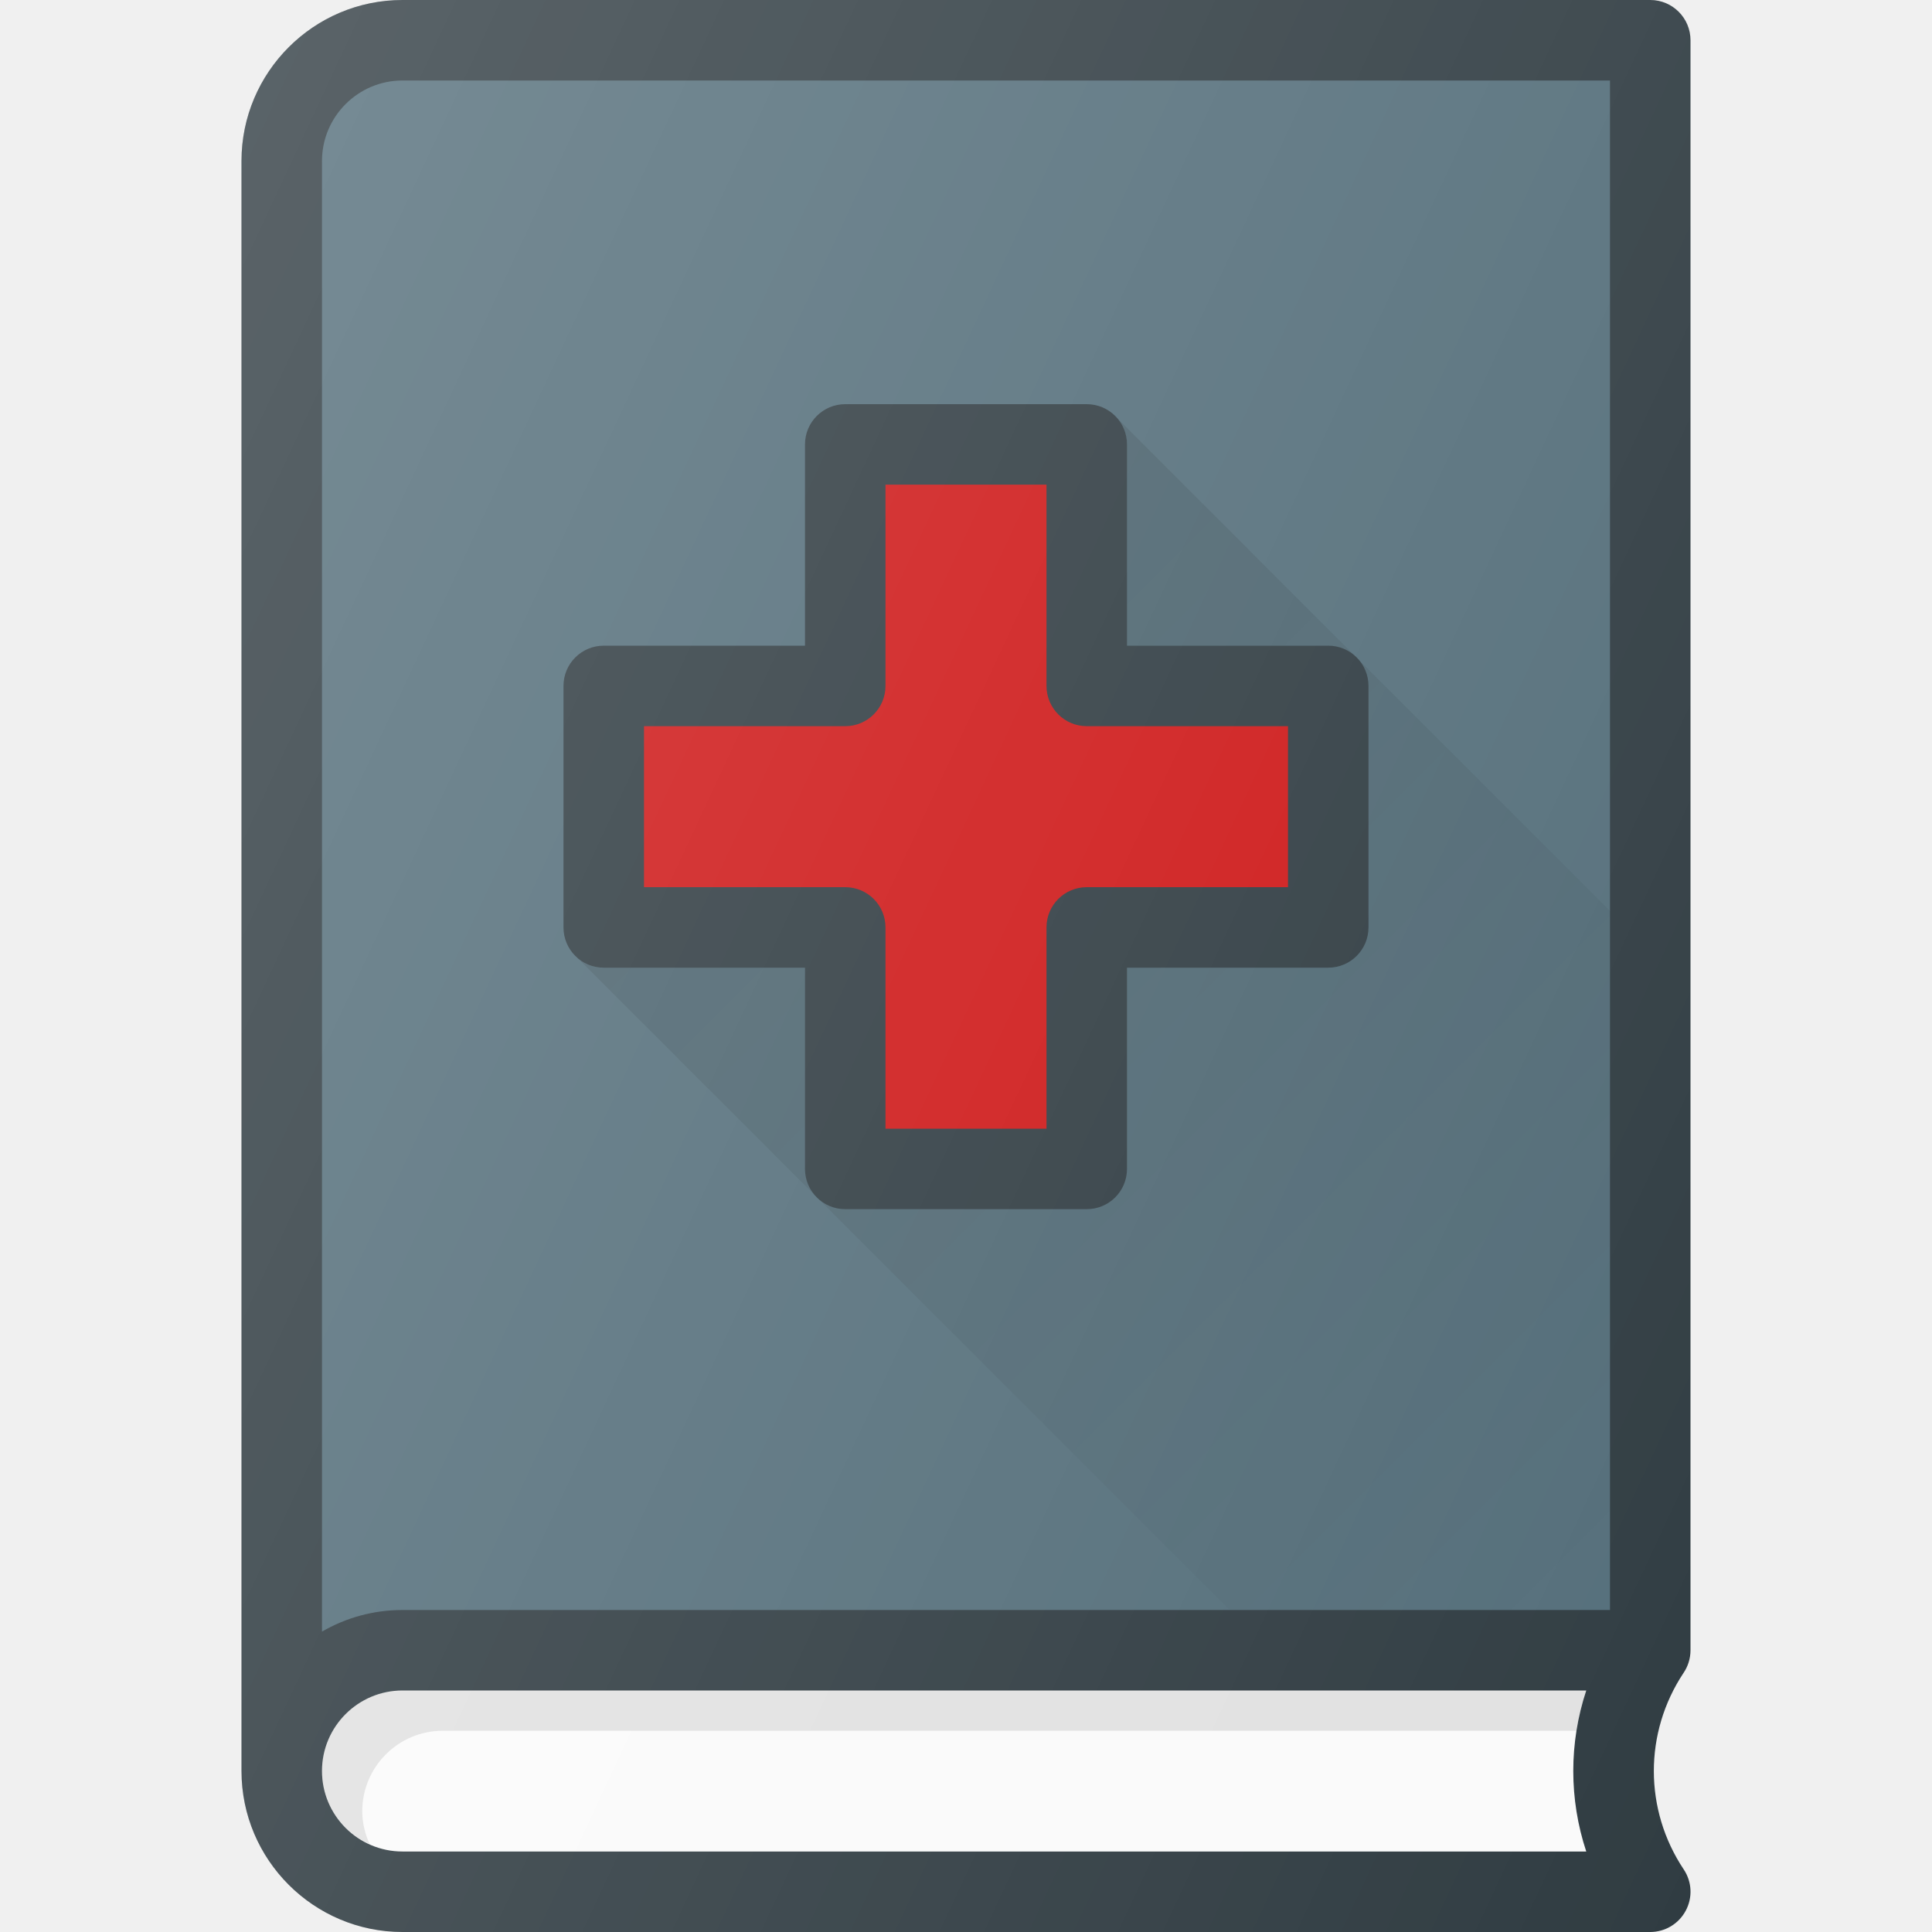
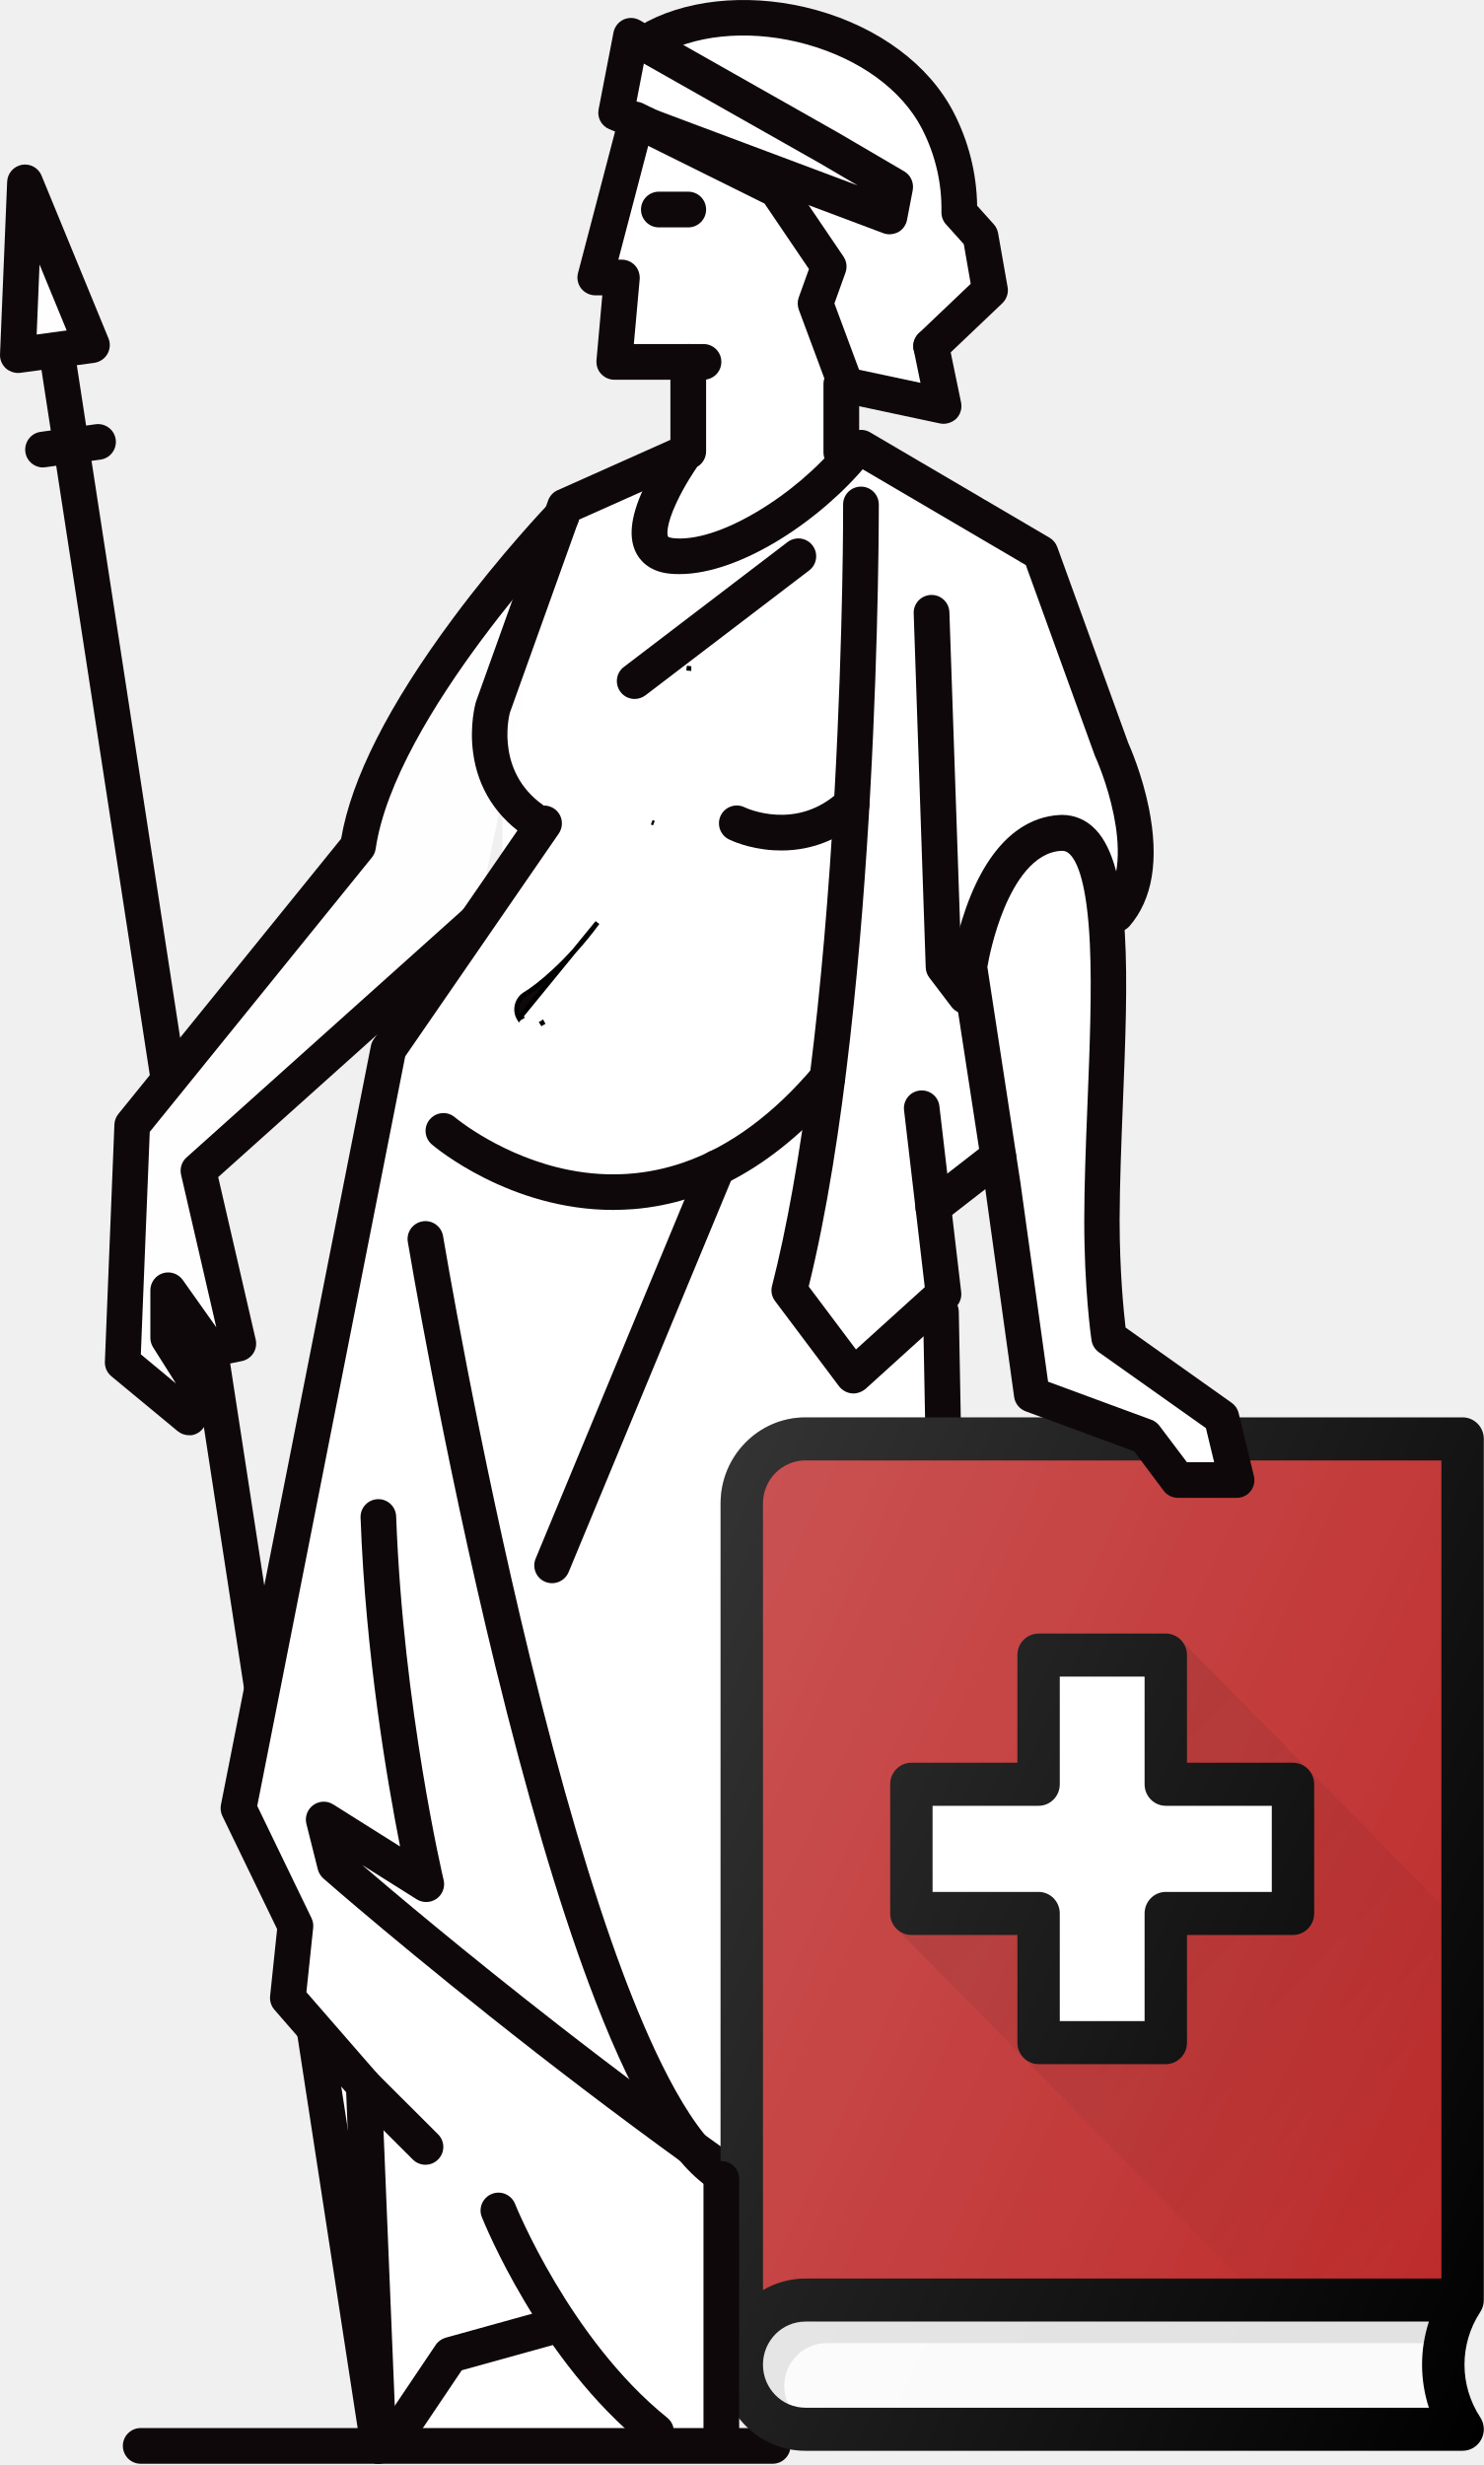
- <svg xmlns="http://www.w3.org/2000/svg" width="512" height="512" viewBox="0 0 512 512" fill="none">
-   <g clip-path="url(#clip0)">
-     <path d="M447.998 437.333V10.667C447.998 4.771 443.227 0 437.331 0H106.664C83.144 0 63.998 19.135 63.998 42.667V469.334C63.998 492.865 83.144 512.001 106.665 512.001H437.332C441.27 512.001 444.874 509.834 446.728 506.366C448.603 502.897 448.395 498.689 446.207 495.418C435.665 479.605 435.644 459.189 446.144 443.355C447.31 441.646 447.998 439.563 447.998 437.333Z" fill="#303C42" />
-     <path d="M420.373 490.667H106.664C94.893 490.667 85.331 481.094 85.331 469.334C85.331 457.574 94.894 448 106.664 448H420.372C415.789 461.854 415.789 476.813 420.373 490.667Z" fill="#FAFAFA" />
-     <path opacity="0.1" d="M95.998 480C95.998 468.24 105.561 458.667 117.331 458.667H417.787C418.36 455.065 419.215 451.498 420.373 448H106.664C94.893 448 85.331 457.573 85.331 469.333C85.331 477.978 90.547 485.364 97.959 488.712C96.749 486.038 95.998 483.121 95.998 480Z" fill="black" />
-     <path d="M426.664 426.667H106.664C98.893 426.667 91.601 428.75 85.331 432.396V42.667C85.331 30.907 94.894 21.334 106.664 21.334H426.664V426.667Z" fill="#546E7A" />
-     <path d="M351.998 171.11H298.665V117.777C298.665 111.881 293.894 107.11 287.998 107.11H223.998C218.102 107.11 213.331 111.881 213.331 117.777V171.11H159.998C154.102 171.11 149.331 175.881 149.331 181.777V245.777C149.331 251.673 154.102 256.444 159.998 256.444H213.331V309.777C213.331 315.673 218.102 320.444 223.998 320.444H287.998C293.894 320.444 298.665 315.673 298.665 309.777V256.444H351.998C357.894 256.444 362.665 251.673 362.665 245.777V181.777C362.664 175.88 357.894 171.11 351.998 171.11Z" fill="#303C42" />
-     <path d="M341.331 235.11H287.998C282.102 235.11 277.331 239.881 277.331 245.777V299.11H234.664V245.777C234.664 239.881 229.893 235.11 223.997 235.11H170.664V192.443H223.997C229.893 192.443 234.664 187.672 234.664 181.776V128.443H277.331V181.776C277.331 187.672 282.102 192.443 287.998 192.443H341.331V235.11Z" fill="#CE1818" />
-     <path d="M298.664 171.109H351.997C354.863 171.109 357.438 172.269 359.354 174.105L295.755 110.506L295.738 110.523C297.523 112.429 298.664 114.954 298.664 117.776V171.109ZM359.668 174.419C361.504 176.334 362.664 178.91 362.664 181.776V245.776C362.664 251.672 357.893 256.443 351.997 256.443H298.664V309.776C298.664 315.672 293.893 320.443 287.997 320.443H223.997C221.112 320.443 218.515 319.275 216.596 317.417L325.846 426.667H426.664V241.415L359.668 174.419ZM213.331 256.443H159.998C157.208 256.443 154.715 255.317 152.816 253.565L152.781 253.6L216.358 317.177C214.5 315.258 213.332 312.661 213.332 309.776V256.443H213.331Z" fill="url(#paint0_linear)" />
-     <path d="M447.998 437.333V10.667C447.998 4.771 443.227 0 437.331 0H106.664C83.144 0 63.998 19.135 63.998 42.667V469.334C63.998 492.865 83.144 512.001 106.665 512.001H437.332C441.27 512.001 444.874 509.834 446.728 506.366C448.603 502.897 448.395 498.689 446.207 495.418C435.665 479.605 435.644 459.189 446.144 443.355C447.31 441.646 447.998 439.563 447.998 437.333Z" fill="url(#paint1_linear)" />
-   </g>
+ <svg xmlns="http://www.w3.org/2000/svg" width="313" height="520" viewBox="0 0 313 520" fill="none">
+   <rect x="129" y="40" width="67" height="37" fill="white" />
+   <rect x="172" y="13" width="19" height="53" fill="white" />
+   <rect x="184" y="22" width="15" height="35" fill="white" />
+   <rect x="187" y="45" width="18" height="23" fill="white" />
+   <rect x="165" y="70" width="31" height="12" fill="white" />
+   <rect x="147" y="73" width="31" height="47" fill="white" />
+   <rect x="130" y="99" width="66" height="79" fill="white" />
+   <rect x="117" y="105" width="91" height="143" fill="white" />
+   <rect x="106" y="121" width="86" height="96" fill="white" />
+   <rect x="175" y="111" width="40" height="67" fill="white" />
+   <rect x="184" y="119" width="37" height="81" fill="white" />
+   <rect x="213" y="152" width="23" height="38" fill="white" />
+   <rect x="201" y="142" width="30" height="30" fill="white" />
+   <rect x="209" y="125" width="16" height="20" fill="white" />
+   <rect x="84" y="207" width="67" height="305" fill="white" />
+   <rect x="76" y="285" width="46" height="209" fill="white" />
+   <rect x="143" y="242" width="56" height="57" fill="white" />
+   <rect x="134" y="284" width="18" height="220" fill="white" />
+   <rect x="80" y="487" width="13" height="25" fill="white" />
+   <rect x="83" y="495" width="67" height="18" fill="white" />
+   <rect x="70" y="437" width="11" height="14" fill="white" />
+   <rect x="151" y="297" width="24" height="35" fill="white" />
+   <rect x="134" y="6" width="48" height="42" fill="white" />
+   <path d="M199.04 310.178C196.981 310.178 195.324 308.546 195.274 306.487L194.721 276.859C194.671 274.775 196.328 273.068 198.412 273.018C198.437 273.018 198.463 273.018 198.488 273.018C200.547 273.018 202.204 274.65 202.254 276.709L202.806 306.337C202.857 308.421 201.199 310.128 199.115 310.178C199.09 310.178 199.065 310.178 199.04 310.178Z" fill="#0F080B" />
+   <path d="M79.824 519.735C77.991 519.735 76.384 518.405 76.108 516.546L7.361 68.984C7.034 66.926 8.465 65.017 10.499 64.691C12.558 64.365 14.466 65.796 14.793 67.829L83.54 515.391C83.867 517.45 82.436 519.359 80.402 519.685C80.226 519.71 80.025 519.735 79.824 519.735Z" fill="#0F080B" />
+   <path d="M148.396 80.108H129.589C128.535 80.108 127.531 79.656 126.802 78.877C126.074 78.099 125.748 77.044 125.823 75.99L127.053 62.306H125.572C124.417 62.306 123.312 61.753 122.584 60.849C121.881 59.92 121.63 58.715 121.931 57.585L129.941 27.003C130.468 24.994 132.527 23.789 134.536 24.316C136.545 24.843 137.75 26.902 137.222 28.911L130.443 54.773H131.171C132.226 54.773 133.23 55.225 133.958 56.003C134.661 56.782 135.013 57.836 134.938 58.891L133.707 72.575H148.396C150.48 72.575 152.162 74.257 152.162 76.341C152.162 78.425 150.48 80.108 148.396 80.108Z" fill="#0F080B" />
+   <path d="M118.441 108.907C118.441 108.907 79.849 149.081 75.556 178.509L27.9 237.338L25.891 287.38L39.901 298.98L43.115 294.159L35.508 282.157V272.139L44.321 284.542L50.322 283.337L41.91 246.905L100.464 194.402" fill="#FFFEFE" />
+   <path d="M39.901 302.771C39.023 302.771 38.169 302.47 37.491 301.918L23.48 290.317C22.576 289.564 22.074 288.434 22.125 287.254L24.133 237.213C24.158 236.409 24.46 235.631 24.962 235.003L71.965 176.927C74.1 164.272 82.034 148.654 95.567 130.425C105.787 116.666 115.303 106.723 115.705 106.296C117.136 104.789 119.521 104.739 121.028 106.196C122.534 107.627 122.584 110.012 121.128 111.519C120.726 111.945 83.314 151.19 79.247 179.061C79.146 179.739 78.87 180.367 78.443 180.894L31.59 238.769L29.707 285.697L37.114 291.849L32.294 284.216C31.917 283.613 31.716 282.91 31.716 282.207V272.189C31.716 270.557 32.771 269.101 34.327 268.598C35.884 268.096 37.592 268.674 38.546 270.004L45.626 279.998L38.194 247.808C37.893 246.478 38.32 245.072 39.349 244.168L97.903 191.665C99.459 190.284 101.845 190.41 103.226 191.967C104.606 193.523 104.481 195.909 102.924 197.29L46.028 248.311L53.937 282.584C54.163 283.588 53.987 284.618 53.435 285.471C52.883 286.325 52.004 286.928 50.999 287.129L44.998 288.334C44.597 288.409 44.195 288.434 43.793 288.384L46.229 292.226C47.032 293.481 47.007 295.088 46.179 296.318L42.965 301.139C42.362 302.018 41.433 302.621 40.379 302.771C40.278 302.746 40.077 302.771 39.901 302.771Z" fill="#0F080B" />
+   <path d="M113.57 177.454C112.892 177.454 112.189 177.278 111.561 176.876C104.857 172.658 100.765 166.356 99.785 158.673C99.032 152.973 100.288 148.453 100.338 148.253C100.363 148.177 100.388 148.077 100.413 148.002L115.629 105.568C115.981 104.589 116.709 103.81 117.638 103.409L141.416 92.788V76.341C141.416 74.257 143.098 72.575 145.182 72.575C147.266 72.575 148.948 74.257 148.948 76.341V95.223C148.948 96.704 148.069 98.06 146.714 98.663L122.157 109.61L107.544 150.387C107.218 151.667 104.581 163.594 115.554 170.499C117.311 171.604 117.839 173.939 116.734 175.696C116.031 176.851 114.826 177.454 113.57 177.454Z" fill="#0F080B" />
+   <path d="M114.775 173.688L81.933 221.344L50.322 381.462L62.324 406.269L60.717 421.485L76.736 439.915L79.849 515.969" fill="white" />
+   <path d="M79.824 519.735C77.816 519.735 76.158 518.153 76.058 516.12L73.02 441.371L57.879 423.946C57.201 423.167 56.875 422.113 56.975 421.083L58.457 406.947L46.907 383.094C46.555 382.366 46.455 381.537 46.605 380.734L78.242 220.616C78.343 220.114 78.544 219.636 78.845 219.21L111.662 171.553C112.842 169.846 115.177 169.419 116.91 170.599C118.617 171.779 119.044 174.114 117.864 175.847L85.474 222.85L54.264 380.96L65.713 404.637C66.014 405.265 66.14 405.968 66.065 406.671L64.633 420.255L79.573 437.429C80.126 438.082 80.452 438.885 80.502 439.739L83.616 515.793C83.691 517.877 82.084 519.635 80 519.71C79.95 519.735 79.9 519.735 79.824 519.735Z" fill="#0F080B" />
+   <path d="M211.595 499.674C210.967 499.674 210.339 499.523 209.736 499.171C174.183 479.009 137.599 452.093 113.169 433.085C86.729 412.496 68.4 396.452 68.224 396.276C67.647 395.774 67.245 395.096 67.044 394.368L64.633 384.751C64.257 383.27 64.834 381.688 66.09 380.784C67.345 379.88 69.002 379.83 70.308 380.658L84.394 389.522C81.758 376.164 77.112 349.273 76.058 320.147C75.983 318.063 77.615 316.33 79.674 316.255C81.758 316.179 83.49 317.811 83.565 319.87C85.047 360.27 93.483 396.226 93.584 396.602C93.935 398.084 93.358 399.641 92.102 400.544C90.847 401.423 89.19 401.474 87.909 400.67L76.384 393.414C82.712 398.837 97.953 411.743 117.839 427.21C142.043 446.066 178.3 472.707 213.453 492.668C215.26 493.698 215.888 495.983 214.859 497.79C214.181 498.996 212.925 499.674 211.595 499.674Z" fill="#0F080B" />
+   <path d="M9.068 98.613C7.21 98.613 5.603 97.257 5.352 95.349C5.076 93.29 6.507 91.382 8.566 91.105L20.166 89.498C22.225 89.222 24.133 90.653 24.409 92.712C24.685 94.771 23.254 96.679 21.195 96.956L9.595 98.563C9.419 98.588 9.244 98.613 9.068 98.613Z" fill="#0F080B" />
+   <path d="M19.388 72.826L3.77 74.91L5.277 38.503L19.388 72.826Z" fill="#FFFEFE" />
+   <path d="M3.77 78.677C2.841 78.677 1.937 78.325 1.234 77.697C0.406 76.944 -0.046 75.864 0.004 74.76L1.51 38.327C1.586 36.569 2.866 35.088 4.624 34.761C6.356 34.46 8.089 35.389 8.767 37.046L22.878 71.37C23.33 72.45 23.229 73.68 22.652 74.684C22.074 75.689 21.045 76.367 19.89 76.542L4.272 78.651C4.096 78.677 3.946 78.677 3.77 78.677ZM8.34 55.803L7.737 70.566L14.065 69.713L8.34 55.803Z" fill="#0F080B" />
+   <path d="M151.133 461.784C150.354 461.784 149.576 461.559 148.898 461.056C140.713 455.055 132.653 441.12 124.216 418.472C117.713 401.022 111.085 378.524 104.506 351.583C93.333 305.809 86.101 262.422 86.026 261.995C85.675 259.936 87.081 258.003 89.115 257.651C91.173 257.3 93.107 258.706 93.458 260.739C93.534 261.166 100.74 304.328 111.838 349.825C118.341 376.465 124.869 398.686 131.272 415.861C136.645 430.248 144.805 448.703 153.368 454.98C155.05 456.21 155.401 458.571 154.171 460.253C153.443 461.257 152.288 461.784 151.133 461.784Z" fill="#0F080B" />
+   <path d="M235.373 196.687C234.494 196.687 233.615 196.386 232.912 195.758C231.33 194.402 231.179 192.017 232.535 190.435C236.653 185.69 236.126 177.78 234.946 171.955C233.59 165.176 231.079 159.702 231.054 159.652C231.004 159.551 230.979 159.451 230.928 159.351L216.39 119.202L179.732 97.684C177.949 96.629 177.346 94.319 178.401 92.536C179.456 90.754 181.766 90.151 183.548 91.206L221.387 113.427C222.14 113.879 222.718 114.557 223.019 115.385L237.984 156.689C238.436 157.718 240.947 163.468 242.353 170.499C244.537 181.371 243.156 189.732 238.235 195.407C237.457 196.235 236.402 196.687 235.373 196.687Z" fill="#0F080B" />
+   <path d="M162.984 519.735H29.682C27.598 519.735 25.916 518.053 25.916 515.969C25.916 513.885 27.598 512.203 29.682 512.203H162.984C165.068 512.203 166.751 513.885 166.751 515.969C166.751 518.053 165.068 519.735 162.984 519.735Z" fill="#0F080B" />
+   <path d="M312.998 485.208V303.542C312.998 301.031 310.997 299 308.525 299H169.888C160.027 299 152 307.147 152 317.167V498.833C152 508.852 160.027 517 169.889 517H308.526C310.177 517 311.688 516.077 312.465 514.601C313.251 513.124 313.164 511.332 312.247 509.939C307.827 503.206 307.818 494.514 312.22 487.772C312.709 487.044 312.998 486.157 312.998 485.208Z" fill="black" />
+   <path d="M301.415 507.916H169.888C164.953 507.916 160.944 503.84 160.944 498.833C160.944 493.826 164.954 489.75 169.888 489.75H301.415C299.494 495.648 299.494 502.018 301.415 507.916Z" fill="#FAFAFA" />
+   <path opacity="0.1" d="M165.416 503.375C165.416 498.367 169.426 494.291 174.361 494.291H300.331C300.571 492.758 300.93 491.239 301.415 489.75H169.888C164.953 489.75 160.944 493.826 160.944 498.833C160.944 502.514 163.131 505.658 166.239 507.084C165.731 505.945 165.416 504.703 165.416 503.375Z" fill="black" />
+   <path d="M304.053 480.666H169.888C166.63 480.666 163.573 481.553 160.944 483.106V317.167C160.944 312.16 164.954 308.084 169.888 308.084H304.053V480.666Z" fill="#BD2828" />
+   <path d="M272.748 371.855H250.387V349.147C250.387 346.637 248.387 344.605 245.915 344.605H219.082C216.61 344.605 214.61 346.637 214.61 349.147V371.855H192.249C189.777 371.855 187.777 373.887 187.777 376.397V403.647C187.777 406.157 189.777 408.189 192.249 408.189H214.61V430.897C214.61 433.407 216.61 435.439 219.082 435.439H245.915C248.387 435.439 250.387 433.407 250.387 430.897V408.189H272.748C275.22 408.189 277.22 406.157 277.22 403.647V376.397C277.22 373.886 275.22 371.855 272.748 371.855Z" fill="black" />
+   <path d="M268.276 399.105H245.915C243.443 399.105 241.443 401.137 241.443 403.647V426.355H223.554V403.647C223.554 401.137 221.554 399.105 219.082 399.105H196.721V380.939H219.082C221.554 380.939 223.554 378.907 223.554 376.397V353.689H241.443V376.397C241.443 378.907 243.443 380.939 245.915 380.939H268.276V399.105Z" fill="white" />
+   <path d="M250.387 371.855H272.748C273.95 371.855 275.029 372.349 275.832 373.13L249.168 346.051L249.16 346.059C249.909 346.87 250.387 347.945 250.387 349.147V371.855ZM275.964 373.264C276.734 374.08 277.22 375.176 277.22 376.397V403.647C277.22 406.157 275.22 408.188 272.748 408.188H250.387V430.897C250.387 433.407 248.387 435.438 245.915 435.438H219.082C217.872 435.438 216.784 434.941 215.979 434.15L261.784 480.666H304.053V401.79L275.964 373.264ZM214.61 408.188H192.249C191.08 408.188 190.034 407.709 189.238 406.963L189.224 406.978L215.879 434.048C215.1 433.231 214.611 432.125 214.611 430.897V408.188H214.61Z" fill="url(#paint0_linear)" />
+   <path d="M312.998 485.208V303.542C312.998 301.031 310.997 299 308.525 299H169.888C160.027 299 152 307.147 152 317.167V498.833C152 508.852 160.027 517 169.889 517H308.526C310.177 517 311.688 516.077 312.465 514.601C313.251 513.124 313.164 511.332 312.247 509.939C307.827 503.206 307.818 494.514 312.22 487.772C312.709 487.044 312.998 486.157 312.998 485.208Z" fill="url(#paint1_linear)" />
+   <path d="M217.645 294.184L211.594 250.545L204.438 203.944C204.438 203.944 208.431 176.5 223.646 175.696C238.862 174.893 232.485 223.729 232.459 257.35C232.434 271.762 233.966 282.157 233.966 282.157L257.694 298.98L260.908 312.187H248.479L241.574 302.972L217.645 294.184Z" fill="white" />
+   <path d="M260.883 315.978H248.479C247.299 315.978 246.169 315.426 245.466 314.472L239.239 306.161L216.365 297.724C215.059 297.247 214.13 296.092 213.929 294.711L207.878 251.098L200.722 204.521C200.672 204.145 200.672 203.768 200.722 203.416C200.772 203.115 201.827 196.009 204.865 188.678C210.414 175.37 218.047 172.231 223.446 171.93C223.646 171.93 223.822 171.905 223.998 171.905C226.71 171.905 229.17 172.96 231.104 174.993C238.837 183.053 237.933 206.254 236.854 233.095C236.527 241.305 236.201 249.817 236.176 257.35C236.176 268.121 237.029 276.658 237.431 280.048L259.803 295.917C260.556 296.444 261.083 297.222 261.284 298.101L264.448 311.107C264.548 311.459 264.599 311.81 264.599 312.187C264.649 314.296 262.967 315.978 260.883 315.978ZM250.362 308.446H256.112L254.379 301.265L231.807 285.271C230.978 284.668 230.401 283.764 230.25 282.735C230.175 282.308 228.693 271.888 228.718 257.375C228.718 249.692 229.07 241.13 229.396 232.844C229.873 221.043 230.35 208.84 229.898 199.047C229.296 186.468 227.312 181.898 225.73 180.266C225.203 179.714 224.726 179.488 224.048 179.488C223.998 179.488 223.948 179.488 223.872 179.488C217.972 179.789 214.08 186.242 211.845 191.59C209.611 196.963 208.556 202.312 208.28 203.994L215.335 250.018C215.335 250.043 215.335 250.043 215.335 250.068L221.085 291.472L242.88 299.507C243.558 299.758 244.16 300.21 244.587 300.788L250.362 308.446Z" fill="#0F080B" />
+   <path d="M199.04 89.398C198.789 89.398 198.513 89.373 198.262 89.323L177.647 84.928C176.392 84.652 175.363 83.773 174.911 82.568L168.508 65.344C168.207 64.515 168.181 63.586 168.483 62.758L170.642 56.757L161.277 42.947L132.326 28.585C130.468 27.656 129.715 25.396 130.619 23.538C131.548 21.68 133.808 20.927 135.666 21.83L165.495 36.645C166.072 36.921 166.574 37.373 166.926 37.9L177.924 54.12C178.602 55.124 178.752 56.38 178.35 57.51L176.015 64.013L181.213 77.999L194.169 80.76L192.738 73.805C192.311 71.772 193.617 69.788 195.675 69.361C197.709 68.934 199.693 70.24 200.12 72.299L202.731 84.903C202.982 86.159 202.605 87.439 201.702 88.343C200.973 88.996 200.019 89.398 199.04 89.398Z" fill="#0F080B" />
+   <path d="M187.616 49.425C187.164 49.425 186.712 49.349 186.285 49.174L135.666 30.192C135.616 30.166 135.591 30.166 135.54 30.141L128.535 27.254C126.878 26.576 125.924 24.818 126.275 23.061L129.414 6.841C129.64 5.66 130.443 4.631 131.523 4.129C132.628 3.627 133.908 3.677 134.963 4.279L176.668 27.907C176.694 27.907 176.694 27.932 176.719 27.932L190.729 36.142C192.11 36.946 192.813 38.528 192.537 40.109L191.332 46.387C191.131 47.466 190.453 48.42 189.474 48.973C188.896 49.249 188.269 49.425 187.616 49.425ZM138.353 23.161L180.887 39.105L172.927 34.435L135.817 13.419L134.26 21.454L138.353 23.161Z" fill="#0F080B" />
+   <path d="M196.429 76.793C195.425 76.793 194.445 76.392 193.692 75.613C192.261 74.107 192.311 71.721 193.818 70.29L204.765 59.87L203.309 51.509L199.542 47.316C198.915 46.613 198.563 45.684 198.588 44.73C198.714 38.653 197.283 32.552 194.445 27.078C190.227 18.968 181.414 12.515 170.241 9.377C159.394 6.338 148.12 6.991 140.06 11.184C138.202 12.139 135.942 11.41 134.988 9.577C134.034 7.719 134.762 5.46 136.595 4.506C146.287 -0.516 159.62 -1.395 172.274 2.145C185.456 5.836 195.952 13.67 201.124 23.638C204.313 29.765 206.02 36.569 206.121 43.399L209.636 47.316C210.113 47.843 210.414 48.496 210.54 49.174L212.549 60.573C212.775 61.803 212.348 63.084 211.444 63.963L199.04 75.764C198.287 76.442 197.358 76.793 196.429 76.793Z" fill="#0F080B" />
+   <path d="M177.472 99.19C175.388 99.19 173.706 97.508 173.706 95.424V81.011C173.706 78.927 175.388 77.245 177.472 77.245C179.556 77.245 181.238 78.927 181.238 81.011V95.424C181.238 97.508 179.556 99.19 177.472 99.19Z" fill="#0F080B" />
+   <path d="M143.324 121.11C142.596 121.11 141.893 121.085 141.215 121.01C136.62 120.533 134.737 117.871 134.034 116.314C132.477 112.925 133.18 108.254 136.218 102.078C138.177 98.085 140.436 94.821 140.537 94.696C141.717 92.988 144.077 92.562 145.785 93.767C147.492 94.947 147.919 97.307 146.714 99.014C146.688 99.04 144.454 102.279 142.721 105.995C140.411 110.916 140.713 112.95 140.939 113.226C140.939 113.226 141.165 113.427 142.043 113.527C146.538 114.004 152.79 112.046 159.594 108.003C166.198 104.112 172.575 98.663 177.145 93.064C178.451 91.457 180.836 91.206 182.443 92.537C184.05 93.867 184.301 96.227 182.97 97.834C173.279 109.635 156.255 121.11 143.324 121.11Z" fill="#0F080B" />
+   <path d="M180.008 293.958C179.882 293.958 179.757 293.958 179.656 293.933C178.602 293.833 177.648 293.28 176.995 292.452L163.486 274.449C162.808 273.545 162.557 272.365 162.859 271.26C169.086 246.879 173.63 210.673 176.066 166.557C177.899 133.137 177.874 106.698 177.848 106.422C177.848 104.337 179.531 102.655 181.615 102.655C183.699 102.655 185.381 104.337 185.381 106.422C185.381 106.698 185.431 133.313 183.573 166.933C181.891 197.466 178.3 240.125 170.592 271.385L180.56 284.668L195.073 271.536L190.704 234.225C190.453 232.166 191.934 230.283 193.993 230.057C196.052 229.805 197.935 231.287 198.161 233.346L202.756 272.566C202.907 273.771 202.455 274.976 201.551 275.805L182.544 293.029C181.841 293.607 180.937 293.958 180.008 293.958Z" fill="#0F080B" />
+   <path d="M196.881 258.379C195.751 258.379 194.646 257.877 193.893 256.923C192.612 255.291 192.914 252.905 194.571 251.65L208.28 241.004C209.912 239.723 212.297 240.025 213.553 241.682C214.833 243.314 214.532 245.699 212.875 246.955L199.166 257.601C198.488 258.103 197.684 258.379 196.881 258.379Z" fill="#0F080B" />
+   <path d="M203.735 213.887C202.606 213.887 201.476 213.384 200.722 212.405L196.027 206.228C195.55 205.601 195.299 204.847 195.274 204.069L192.738 129.396C192.663 127.312 194.295 125.579 196.379 125.504C198.463 125.429 200.195 127.061 200.27 129.145L202.781 202.638L206.749 207.861C208.004 209.518 207.678 211.878 206.02 213.133C205.317 213.636 204.514 213.887 203.735 213.887Z" fill="#0F080B" />
+   <path d="M116.458 333.981C115.981 333.981 115.479 333.881 115.027 333.705C113.093 332.902 112.189 330.692 112.993 328.784L147.793 244.871C148.597 242.937 150.806 242.033 152.715 242.837C154.648 243.64 155.552 245.85 154.749 247.758L119.948 331.646C119.345 333.103 117.939 333.981 116.458 333.981Z" fill="#0F080B" />
+   <path d="M129.339 255.241C107.569 255.241 91.801 242.033 91.098 241.431C89.516 240.075 89.315 237.715 90.671 236.133C92.027 234.551 94.387 234.35 95.969 235.706C96.145 235.857 106.063 244.117 120.274 246.854C128.485 248.436 136.52 247.884 144.203 245.222C153.92 241.858 163.16 235.053 171.647 225.01C172.977 223.428 175.363 223.227 176.945 224.558C178.526 225.889 178.727 228.274 177.397 229.856C164.365 245.272 149.652 253.759 133.682 255.065C132.226 255.165 130.77 255.241 129.339 255.241Z" fill="#0F080B" />
+   <path d="M109.503 214.841C108.448 213.058 109.051 210.748 110.833 209.693C113.369 208.187 119.772 203.115 126.024 194.628L109.503 214.841ZM109.503 214.841L109.933 214.586C109.933 214.586 109.933 214.586 109.932 214.585C109.932 214.585 109.932 214.585 109.932 214.585L109.503 214.841ZM114.375 215.788C114.37 215.791 114.366 215.794 114.363 215.796L114.625 216.222L114.385 215.783C114.382 215.785 114.378 215.787 114.375 215.788ZM145.328 140.995C145.328 140.994 145.328 140.994 145.328 140.994C145.328 140.994 145.328 140.993 145.328 140.993L144.83 140.946L145.328 140.995ZM137.94 173.642C137.94 173.642 137.94 173.642 137.94 173.642L137.474 173.462L137.94 173.642Z" fill="#0F080B" stroke="black" />
+   <path d="M133.883 147.449C132.753 147.449 131.624 146.947 130.895 145.968C129.64 144.311 129.941 141.95 131.598 140.695L166.123 114.356C167.78 113.1 170.14 113.402 171.396 115.059C172.651 116.716 172.35 119.076 170.693 120.332L136.168 146.671C135.465 147.198 134.662 147.449 133.883 147.449Z" fill="#0F080B" />
+   <path d="M164.842 179.412C164.265 179.412 163.687 179.387 163.11 179.362C157.862 179.036 154.171 177.278 153.769 177.077C151.911 176.173 151.133 173.914 152.037 172.031C152.941 170.172 155.2 169.394 157.059 170.298C157.536 170.524 168.031 175.37 177.07 166.933C178.602 165.527 180.987 165.603 182.393 167.134C183.799 168.666 183.724 171.051 182.192 172.457C177.296 177.027 171.32 179.412 164.842 179.412Z" fill="#0F080B" />
+   <path d="M82.536 519.133C81.808 519.133 81.08 518.932 80.427 518.48C78.694 517.325 78.243 514.99 79.397 513.257L91.902 494.677C92.404 493.924 93.157 493.396 94.011 493.145L115.73 487.119C117.738 486.567 119.797 487.747 120.375 489.73C120.952 491.714 119.747 493.798 117.764 494.376L97.4 500.025L85.675 517.45C84.947 518.555 83.741 519.133 82.536 519.133Z" fill="#0F080B" />
+   <path d="M138.378 516.722C137.549 516.722 136.72 516.446 136.017 515.894C113.872 498.066 102.146 468.94 101.644 467.71C100.865 465.777 101.819 463.592 103.753 462.814C105.686 462.036 107.871 462.99 108.649 464.923C108.8 465.3 120.199 493.472 140.738 510.018C142.37 511.324 142.621 513.684 141.315 515.316C140.562 516.245 139.482 516.722 138.378 516.722Z" fill="#0F080B" />
+   <path d="M145.182 47.969H138.98C136.896 47.969 135.214 46.286 135.214 44.202C135.214 42.118 136.896 40.436 138.98 40.436H145.182C147.266 40.436 148.948 42.118 148.948 44.202C148.948 46.286 147.266 47.969 145.182 47.969Z" fill="#0F080B" />
+   <path d="M89.742 456.662C88.788 456.662 87.809 456.286 87.081 455.558L74.074 442.576C72.593 441.095 72.593 438.735 74.074 437.253C75.556 435.772 77.916 435.772 79.397 437.253L92.403 450.235C93.885 451.716 93.885 454.076 92.403 455.558C91.675 456.286 90.721 456.662 89.742 456.662Z" fill="#0F080B" />
+   <path d="M152.162 516.722C150.078 516.722 148.396 515.04 148.396 512.956V459.65C148.396 457.566 150.078 455.884 152.162 455.884C154.246 455.884 155.928 457.566 155.928 459.65V512.956C155.928 515.04 154.246 516.722 152.162 516.722Z" fill="#0F080B" />
  <defs>
-     <linearGradient id="paint0_linear" x1="224.241" y1="182.046" x2="447.773" y2="405.58" gradientUnits="userSpaceOnUse">
+     <linearGradient id="paint0_linear" x1="219.184" y1="376.511" x2="314.349" y2="470.221" gradientUnits="userSpaceOnUse">
      <stop stop-opacity="0.1" />
      <stop offset="1" stop-opacity="0" />
    </linearGradient>
-     <linearGradient id="paint1_linear" x1="15.185" y1="137.92" x2="510.8" y2="369.023" gradientUnits="userSpaceOnUse">
+     <linearGradient id="paint1_linear" x1="131.534" y1="357.724" x2="340.462" y2="453.655" gradientUnits="userSpaceOnUse">
      <stop stop-color="white" stop-opacity="0.2" />
      <stop offset="1" stop-color="white" stop-opacity="0" />
    </linearGradient>
-     <clipPath id="clip0">
-       <rect width="512" height="512" fill="white" />
-     </clipPath>
  </defs>
</svg>
